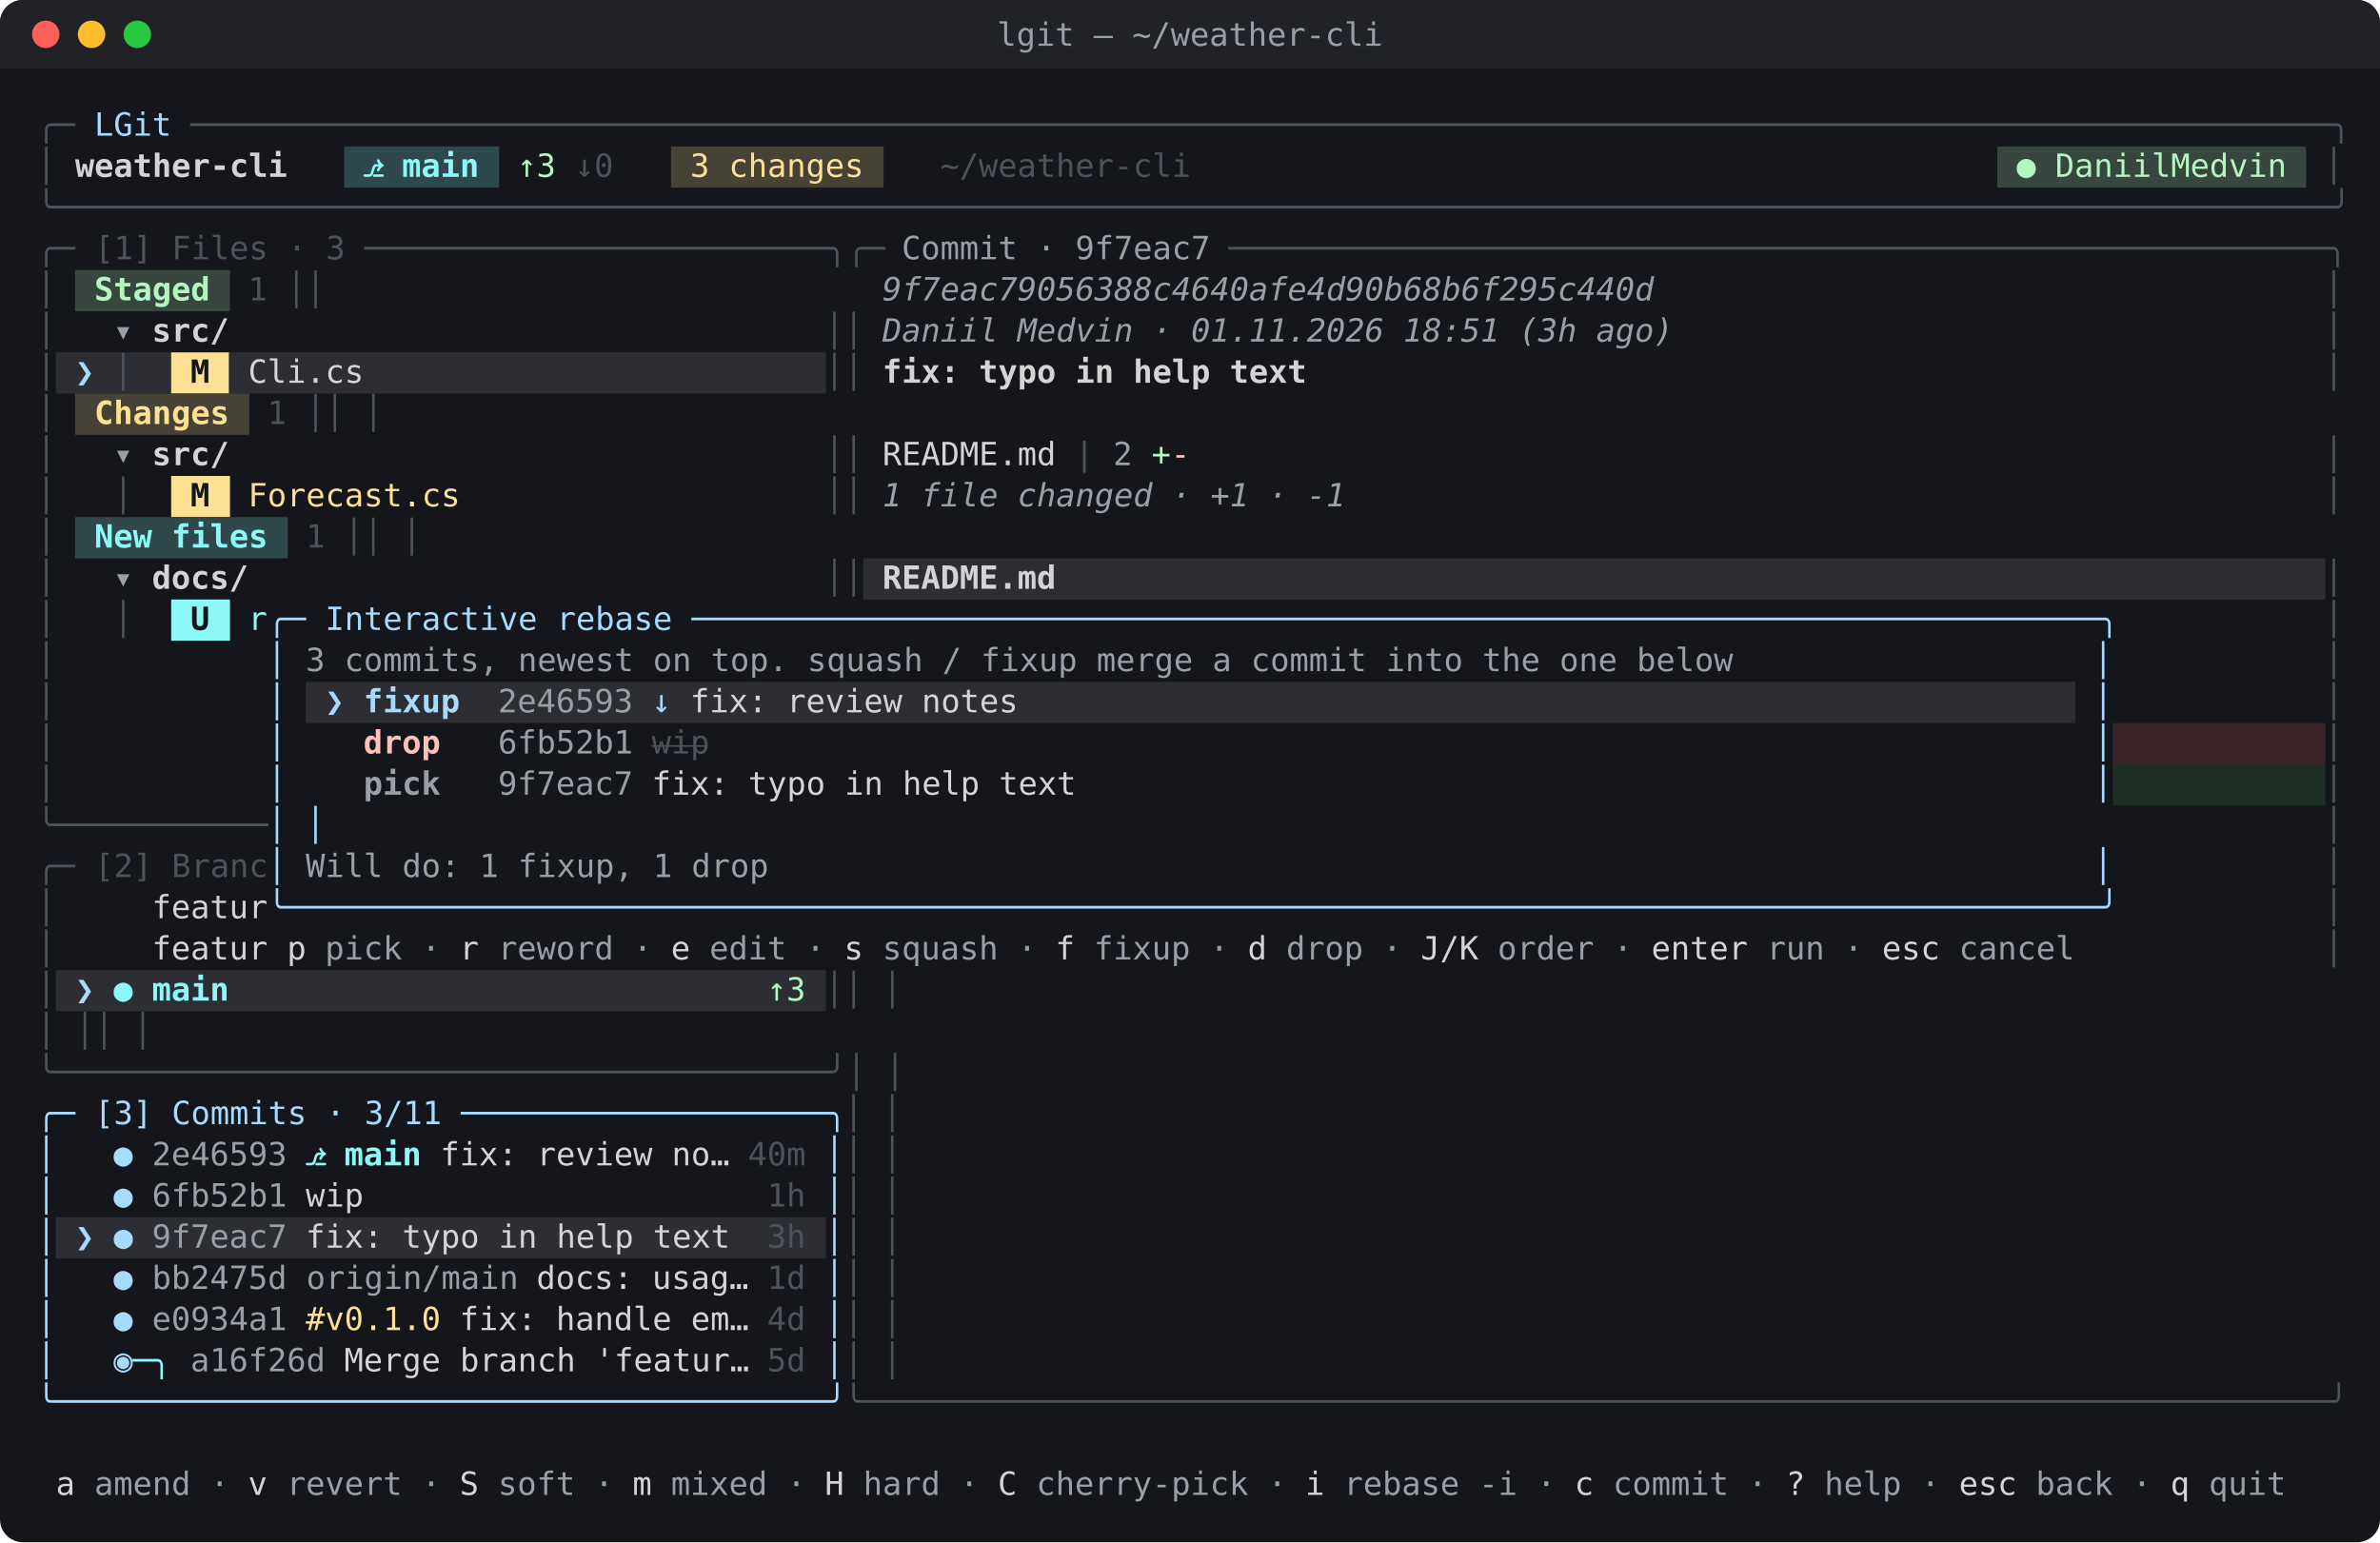
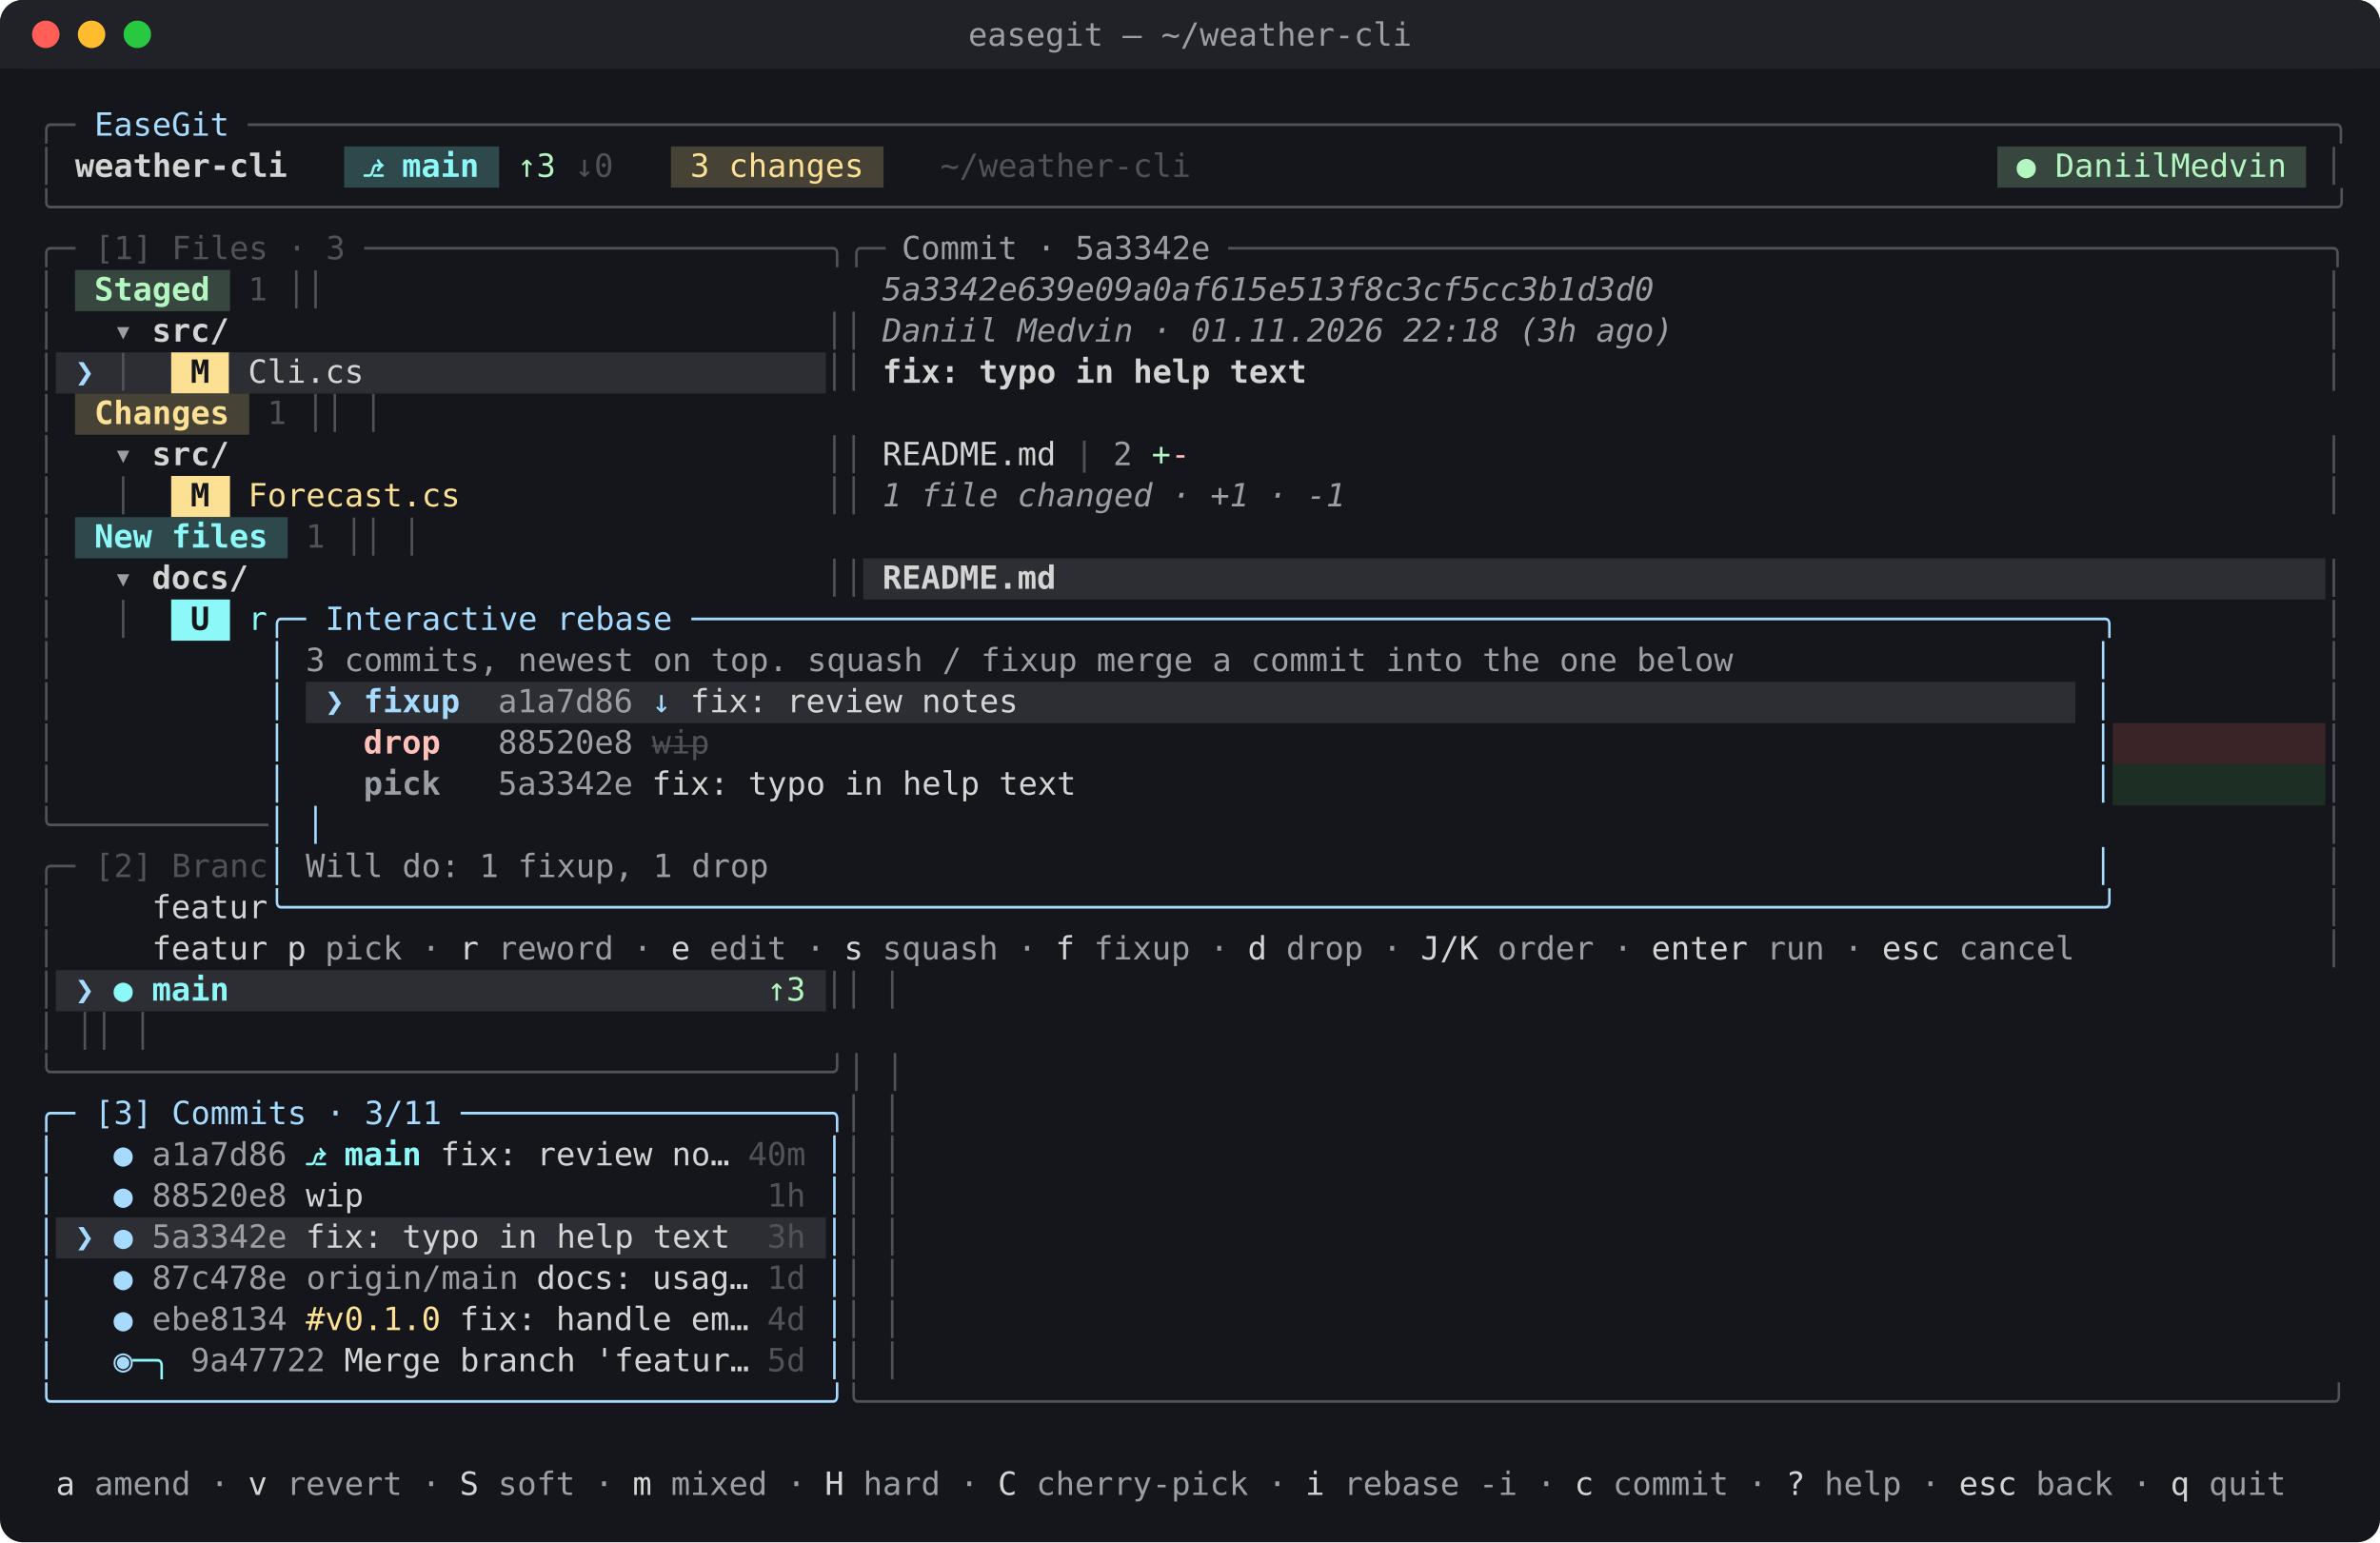
<svg xmlns="http://www.w3.org/2000/svg" width="1040" height="674" viewBox="0 0 1040 674">
  <style>text{font-family:"JetBrains Mono","Cascadia Mono","SF Mono",Menlo,Consolas,"DejaVu Sans Mono",monospace;font-size:14px;white-space:pre}</style>
  <rect width="100%" height="100%" rx="10" fill="#14161B" />
  <rect width="100%" height="30" rx="10" fill="#202227" />
  <rect y="20" width="100%" height="10" fill="#202227" />
  <circle cx="20" cy="15" r="6" fill="#FF5F57" />
  <circle cx="40" cy="15" r="6" fill="#FEBC2E" />
  <circle cx="60" cy="15" r="6" fill="#28C840" />
-   <text x="520" y="20" fill="#9B9EA4" text-anchor="middle">lgit — ~/weather-cli</text>
+   <text x="520" y="20" fill="#9B9EA4" text-anchor="middle">easegit — ~/weather-cli</text>
  <text x="16.0" y="59.3" fill="#4F5258" textLength="16.8" lengthAdjust="spacingAndGlyphs">╭─</text>
-   <text x="41.2" y="59.3" fill="#A6DBFF" textLength="33.6" lengthAdjust="spacingAndGlyphs">LGit</text>
-   <text x="83.2" y="59.3" fill="#4F5258" textLength="940.8" lengthAdjust="spacingAndGlyphs">───────────────────────────────────────────────────────────────────────────────────────────────────────────────╮</text>
+   <text x="41.2" y="59.3" fill="#A6DBFF" textLength="58.8" lengthAdjust="spacingAndGlyphs">EaseGit</text>
+   <text x="108.4" y="59.3" fill="#4F5258" textLength="915.6" lengthAdjust="spacingAndGlyphs">────────────────────────────────────────────────────────────────────────────────────────────────────────────╮</text>
  <rect x="150.4" y="64" width="67.7" height="18" fill="#2E484B" />
  <rect x="293.2" y="64" width="92.9" height="18" fill="#474236" />
  <rect x="872.8" y="64" width="134.9" height="18" fill="#37473F" />
  <text x="16.0" y="77.3" fill="#4F5258" textLength="8.4" lengthAdjust="spacingAndGlyphs">│</text>
  <text x="32.8" y="77.3" fill="#D4D4D4" textLength="92.4" lengthAdjust="spacingAndGlyphs" font-weight="bold">weather-cli</text>
  <text x="158.8" y="77.3" fill="#8CF8F7" textLength="50.4" lengthAdjust="spacingAndGlyphs" font-weight="bold">⎇ main</text>
  <text x="226.0" y="77.3" fill="#B3F6C0" textLength="16.8" lengthAdjust="spacingAndGlyphs">↑3</text>
  <text x="251.2" y="77.3" fill="#4F5258" textLength="16.8" lengthAdjust="spacingAndGlyphs">↓0</text>
  <text x="301.6" y="77.3" fill="#FCE094" textLength="75.6" lengthAdjust="spacingAndGlyphs">3 changes</text>
  <text x="410.8" y="77.3" fill="#4F5258" textLength="109.2" lengthAdjust="spacingAndGlyphs">~/weather-cli</text>
  <text x="881.2" y="77.3" fill="#B3F6C0" textLength="117.6" lengthAdjust="spacingAndGlyphs">● DaniilMedvin</text>
  <text x="1015.6" y="77.3" fill="#4F5258" textLength="8.4" lengthAdjust="spacingAndGlyphs">│</text>
  <text x="16.0" y="95.3" fill="#4F5258" textLength="1008.0" lengthAdjust="spacingAndGlyphs">╰──────────────────────────────────────────────────────────────────────────────────────────────────────────────────────╯</text>
  <text x="16.0" y="113.3" fill="#4F5258" textLength="369.6" lengthAdjust="spacingAndGlyphs">╭─ [1] Files · 3 ────────────────────────╮╭─</text>
-   <text x="394.0" y="113.3" fill="#9B9EA4" textLength="134.4" lengthAdjust="spacingAndGlyphs">Commit · 9f7eac7</text>
+   <text x="394.0" y="113.3" fill="#9B9EA4" textLength="134.4" lengthAdjust="spacingAndGlyphs">Commit · 5a3342e</text>
  <text x="536.8" y="113.3" fill="#4F5258" textLength="487.2" lengthAdjust="spacingAndGlyphs">─────────────────────────────────────────────────────────╮</text>
  <rect x="32.8" y="118" width="67.7" height="18" fill="#37473F" />
  <text x="16.0" y="131.3" fill="#4F5258" textLength="8.4" lengthAdjust="spacingAndGlyphs">│</text>
  <text x="41.2" y="131.3" fill="#B3F6C0" textLength="50.4" lengthAdjust="spacingAndGlyphs" font-weight="bold">Staged</text>
  <text x="108.4" y="131.3" fill="#4F5258" textLength="268.8" lengthAdjust="spacingAndGlyphs">1                             ││</text>
-   <text x="385.6" y="131.3" fill="#9B9EA4" textLength="336.0" lengthAdjust="spacingAndGlyphs" font-style="italic">9f7eac79056388c4640afe4d90b68b6f295c440d</text>
+   <text x="385.6" y="131.3" fill="#9B9EA4" textLength="336.0" lengthAdjust="spacingAndGlyphs" font-style="italic">5a3342e639e09a0af615e513f8c3cf5cc3b1d3d0</text>
  <text x="1015.6" y="131.3" fill="#4F5258" textLength="8.4" lengthAdjust="spacingAndGlyphs">│</text>
  <text x="16.0" y="149.3" fill="#4F5258" textLength="8.4" lengthAdjust="spacingAndGlyphs">│</text>
  <text x="49.6" y="149.3" fill="#9B9EA4" textLength="8.4" lengthAdjust="spacingAndGlyphs">▾</text>
  <text x="66.4" y="149.3" fill="#D4D4D4" textLength="33.6" lengthAdjust="spacingAndGlyphs" font-weight="bold">src/</text>
  <text x="360.4" y="149.3" fill="#4F5258" textLength="16.8" lengthAdjust="spacingAndGlyphs">││</text>
-   <text x="385.6" y="149.3" fill="#9B9EA4" textLength="344.4" lengthAdjust="spacingAndGlyphs" font-style="italic">Daniil Medvin · 01.11.2026 18:51 (3h ago)</text>
+   <text x="385.6" y="149.3" fill="#9B9EA4" textLength="344.4" lengthAdjust="spacingAndGlyphs" font-style="italic">Daniil Medvin · 01.11.2026 22:18 (3h ago)</text>
  <text x="1015.6" y="149.3" fill="#4F5258" textLength="8.4" lengthAdjust="spacingAndGlyphs">│</text>
  <rect x="24.4" y="154" width="50.9" height="18" fill="#2C2E33" />
  <rect x="74.8" y="154" width="25.7" height="18" fill="#FCE094" />
  <rect x="100.0" y="154" width="260.9" height="18" fill="#2C2E33" />
  <text x="16.0" y="167.3" fill="#4F5258" textLength="8.4" lengthAdjust="spacingAndGlyphs">│</text>
  <text x="32.8" y="167.3" fill="#A6DBFF" textLength="8.4" lengthAdjust="spacingAndGlyphs" font-weight="bold">❯</text>
  <text x="49.6" y="167.3" fill="#4F5258" textLength="8.4" lengthAdjust="spacingAndGlyphs">│</text>
  <text x="83.2" y="167.3" fill="#14161B" textLength="8.4" lengthAdjust="spacingAndGlyphs" font-weight="bold">M</text>
  <text x="108.4" y="167.3" fill="#D4D4D4" textLength="50.4" lengthAdjust="spacingAndGlyphs">Cli.cs</text>
  <text x="360.4" y="167.3" fill="#4F5258" textLength="16.8" lengthAdjust="spacingAndGlyphs">││</text>
  <text x="385.6" y="167.3" fill="#D4D4D4" textLength="184.8" lengthAdjust="spacingAndGlyphs" font-weight="bold">fix: typo in help text</text>
  <text x="1015.6" y="167.3" fill="#4F5258" textLength="8.4" lengthAdjust="spacingAndGlyphs">│</text>
  <rect x="32.8" y="172" width="76.1" height="18" fill="#474236" />
  <text x="16.0" y="185.3" fill="#4F5258" textLength="8.4" lengthAdjust="spacingAndGlyphs">│</text>
  <text x="41.2" y="185.3" fill="#FCE094" textLength="58.8" lengthAdjust="spacingAndGlyphs" font-weight="bold">Changes</text>
  <text x="116.8" y="185.3" fill="#4F5258" textLength="907.2" lengthAdjust="spacingAndGlyphs">1                            ││                                                                            │</text>
  <text x="16.0" y="203.3" fill="#4F5258" textLength="8.4" lengthAdjust="spacingAndGlyphs">│</text>
  <text x="49.6" y="203.3" fill="#9B9EA4" textLength="8.4" lengthAdjust="spacingAndGlyphs">▾</text>
  <text x="66.4" y="203.3" fill="#D4D4D4" textLength="33.6" lengthAdjust="spacingAndGlyphs" font-weight="bold">src/</text>
  <text x="360.4" y="203.3" fill="#4F5258" textLength="16.8" lengthAdjust="spacingAndGlyphs">││</text>
  <text x="385.6" y="203.3" fill="#D4D4D4" textLength="75.6" lengthAdjust="spacingAndGlyphs">README.md</text>
  <text x="469.6" y="203.3" fill="#4F5258" textLength="8.4" lengthAdjust="spacingAndGlyphs">|</text>
  <text x="486.4" y="203.3" fill="#9B9EA4" textLength="8.4" lengthAdjust="spacingAndGlyphs">2</text>
  <text x="503.2" y="203.3" fill="#B3F6C0" textLength="8.4" lengthAdjust="spacingAndGlyphs">+</text>
  <text x="511.6" y="203.3" fill="#FFC0B9" textLength="8.4" lengthAdjust="spacingAndGlyphs">-</text>
  <text x="1015.6" y="203.3" fill="#4F5258" textLength="8.4" lengthAdjust="spacingAndGlyphs">│</text>
  <rect x="74.8" y="208" width="25.7" height="18" fill="#FCE094" />
  <text x="16.0" y="221.3" fill="#4F5258" textLength="8.4" lengthAdjust="spacingAndGlyphs">│</text>
  <text x="49.6" y="221.3" fill="#4F5258" textLength="8.4" lengthAdjust="spacingAndGlyphs">│</text>
  <text x="83.2" y="221.3" fill="#14161B" textLength="8.4" lengthAdjust="spacingAndGlyphs" font-weight="bold">M</text>
  <text x="108.4" y="221.3" fill="#FCE094" textLength="92.4" lengthAdjust="spacingAndGlyphs">Forecast.cs</text>
  <text x="360.4" y="221.3" fill="#4F5258" textLength="16.8" lengthAdjust="spacingAndGlyphs">││</text>
  <text x="385.6" y="221.3" fill="#9B9EA4" textLength="201.6" lengthAdjust="spacingAndGlyphs" font-style="italic">1 file changed · +1 · -1</text>
  <text x="1015.6" y="221.3" fill="#4F5258" textLength="8.4" lengthAdjust="spacingAndGlyphs">│</text>
  <rect x="32.8" y="226" width="92.9" height="18" fill="#2E484B" />
  <text x="16.0" y="239.3" fill="#4F5258" textLength="8.4" lengthAdjust="spacingAndGlyphs">│</text>
  <text x="41.2" y="239.3" fill="#8CF8F7" textLength="75.6" lengthAdjust="spacingAndGlyphs" font-weight="bold">New files</text>
  <text x="133.6" y="239.3" fill="#4F5258" textLength="890.4" lengthAdjust="spacingAndGlyphs">1                          ││                                                                            │</text>
  <rect x="377.2" y="244" width="638.9" height="18" fill="#2C2E33" />
  <text x="16.0" y="257.3" fill="#4F5258" textLength="8.4" lengthAdjust="spacingAndGlyphs">│</text>
  <text x="49.6" y="257.3" fill="#9B9EA4" textLength="8.4" lengthAdjust="spacingAndGlyphs">▾</text>
  <text x="66.4" y="257.3" fill="#D4D4D4" textLength="42.0" lengthAdjust="spacingAndGlyphs" font-weight="bold">docs/</text>
  <text x="360.4" y="257.3" fill="#4F5258" textLength="16.8" lengthAdjust="spacingAndGlyphs">││</text>
  <text x="385.6" y="257.3" fill="#D4D4D4" textLength="75.6" lengthAdjust="spacingAndGlyphs" font-weight="bold">README.md</text>
  <text x="1015.6" y="257.3" fill="#4F5258" textLength="8.4" lengthAdjust="spacingAndGlyphs">│</text>
  <rect x="74.8" y="262" width="25.7" height="18" fill="#8CF8F7" />
  <text x="16.0" y="275.3" fill="#4F5258" textLength="8.4" lengthAdjust="spacingAndGlyphs">│</text>
  <text x="49.6" y="275.3" fill="#4F5258" textLength="8.4" lengthAdjust="spacingAndGlyphs">│</text>
  <text x="83.2" y="275.3" fill="#14161B" textLength="8.4" lengthAdjust="spacingAndGlyphs" font-weight="bold">U</text>
  <text x="108.4" y="275.3" fill="#8CF8F7" textLength="8.4" lengthAdjust="spacingAndGlyphs">r</text>
  <text x="116.8" y="275.3" fill="#A6DBFF" textLength="806.4" lengthAdjust="spacingAndGlyphs">╭─ Interactive rebase ─────────────────────────────────────────────────────────────────────────╮</text>
  <text x="1015.6" y="275.3" fill="#4F5258" textLength="8.4" lengthAdjust="spacingAndGlyphs">│</text>
  <text x="16.0" y="293.3" fill="#4F5258" textLength="8.4" lengthAdjust="spacingAndGlyphs">│</text>
  <text x="116.8" y="293.3" fill="#A6DBFF" textLength="8.4" lengthAdjust="spacingAndGlyphs">│</text>
  <text x="133.6" y="293.3" fill="#9B9EA4" textLength="621.6" lengthAdjust="spacingAndGlyphs">3 commits, newest on top. squash / fixup merge a commit into the one below</text>
  <text x="914.8" y="293.3" fill="#A6DBFF" textLength="8.4" lengthAdjust="spacingAndGlyphs">│</text>
  <text x="1015.6" y="293.3" fill="#4F5258" textLength="8.4" lengthAdjust="spacingAndGlyphs">│</text>
  <rect x="133.6" y="298" width="773.3" height="18" fill="#2C2E33" />
  <text x="16.0" y="311.3" fill="#4F5258" textLength="8.4" lengthAdjust="spacingAndGlyphs">│</text>
  <text x="116.8" y="311.3" fill="#A6DBFF" textLength="8.4" lengthAdjust="spacingAndGlyphs">│</text>
  <text x="142.0" y="311.3" fill="#A6DBFF" textLength="58.8" lengthAdjust="spacingAndGlyphs" font-weight="bold">❯ fixup</text>
-   <text x="217.6" y="311.3" fill="#9B9EA4" textLength="58.8" lengthAdjust="spacingAndGlyphs">2e46593</text>
+   <text x="217.6" y="311.3" fill="#9B9EA4" textLength="58.8" lengthAdjust="spacingAndGlyphs">a1a7d86</text>
  <text x="284.8" y="311.3" fill="#A6DBFF" textLength="8.4" lengthAdjust="spacingAndGlyphs">↓</text>
  <text x="301.6" y="311.3" fill="#D4D4D4" textLength="142.8" lengthAdjust="spacingAndGlyphs">fix: review notes</text>
  <text x="914.8" y="311.3" fill="#A6DBFF" textLength="8.4" lengthAdjust="spacingAndGlyphs">│</text>
  <text x="1015.6" y="311.3" fill="#4F5258" textLength="8.4" lengthAdjust="spacingAndGlyphs">│</text>
  <rect x="923.2" y="316" width="92.9" height="18" fill="#3A2427" />
  <text x="16.0" y="329.3" fill="#4F5258" textLength="8.4" lengthAdjust="spacingAndGlyphs">│</text>
  <text x="116.8" y="329.3" fill="#A6DBFF" textLength="8.4" lengthAdjust="spacingAndGlyphs">│</text>
  <text x="158.8" y="329.3" fill="#FFC0B9" textLength="33.6" lengthAdjust="spacingAndGlyphs" font-weight="bold">drop</text>
-   <text x="217.6" y="329.3" fill="#9B9EA4" textLength="58.8" lengthAdjust="spacingAndGlyphs">6fb52b1</text>
+   <text x="217.6" y="329.3" fill="#9B9EA4" textLength="58.8" lengthAdjust="spacingAndGlyphs">88520e8</text>
  <text x="284.8" y="329.3" fill="#4F5258" textLength="25.2" lengthAdjust="spacingAndGlyphs" text-decoration="line-through">wip</text>
  <text x="914.8" y="329.3" fill="#A6DBFF" textLength="8.4" lengthAdjust="spacingAndGlyphs">│</text>
  <text x="1015.6" y="329.3" fill="#4F5258" textLength="8.4" lengthAdjust="spacingAndGlyphs">│</text>
  <rect x="923.2" y="334" width="92.9" height="18" fill="#1D2F25" />
  <text x="16.0" y="347.3" fill="#4F5258" textLength="8.4" lengthAdjust="spacingAndGlyphs">│</text>
  <text x="116.8" y="347.3" fill="#A6DBFF" textLength="8.4" lengthAdjust="spacingAndGlyphs">│</text>
  <text x="158.8" y="347.3" fill="#9B9EA4" textLength="33.6" lengthAdjust="spacingAndGlyphs" font-weight="bold">pick</text>
-   <text x="217.6" y="347.3" fill="#9B9EA4" textLength="58.8" lengthAdjust="spacingAndGlyphs">9f7eac7</text>
+   <text x="217.6" y="347.3" fill="#9B9EA4" textLength="58.8" lengthAdjust="spacingAndGlyphs">5a3342e</text>
  <text x="284.8" y="347.3" fill="#D4D4D4" textLength="184.8" lengthAdjust="spacingAndGlyphs">fix: typo in help text</text>
  <text x="914.8" y="347.3" fill="#A6DBFF" textLength="8.4" lengthAdjust="spacingAndGlyphs">│</text>
  <text x="1015.6" y="347.3" fill="#4F5258" textLength="8.4" lengthAdjust="spacingAndGlyphs">│</text>
  <text x="16.0" y="365.3" fill="#4F5258" textLength="100.8" lengthAdjust="spacingAndGlyphs">╰───────────</text>
  <text x="116.8" y="365.3" fill="#A6DBFF" textLength="806.4" lengthAdjust="spacingAndGlyphs">│                                                                                              │</text>
  <text x="1015.6" y="365.3" fill="#4F5258" textLength="8.4" lengthAdjust="spacingAndGlyphs">│</text>
  <text x="16.0" y="383.3" fill="#4F5258" textLength="100.8" lengthAdjust="spacingAndGlyphs">╭─ [2] Branc</text>
  <text x="116.8" y="383.3" fill="#A6DBFF" textLength="8.4" lengthAdjust="spacingAndGlyphs">│</text>
  <text x="133.6" y="383.3" fill="#9B9EA4" textLength="201.6" lengthAdjust="spacingAndGlyphs">Will do: 1 fixup, 1 drop</text>
  <text x="914.8" y="383.3" fill="#A6DBFF" textLength="8.4" lengthAdjust="spacingAndGlyphs">│</text>
  <text x="1015.6" y="383.3" fill="#4F5258" textLength="8.4" lengthAdjust="spacingAndGlyphs">│</text>
  <text x="16.0" y="401.3" fill="#4F5258" textLength="8.4" lengthAdjust="spacingAndGlyphs">│</text>
  <text x="66.4" y="401.3" fill="#D4D4D4" textLength="50.4" lengthAdjust="spacingAndGlyphs">featur</text>
  <text x="116.8" y="401.3" fill="#A6DBFF" textLength="806.4" lengthAdjust="spacingAndGlyphs">╰──────────────────────────────────────────────────────────────────────────────────────────────╯</text>
  <text x="1015.6" y="401.3" fill="#4F5258" textLength="8.4" lengthAdjust="spacingAndGlyphs">│</text>
  <text x="16.0" y="419.3" fill="#4F5258" textLength="8.4" lengthAdjust="spacingAndGlyphs">│</text>
  <text x="66.4" y="419.3" fill="#D4D4D4" textLength="67.2" lengthAdjust="spacingAndGlyphs">featur p</text>
  <text x="142.0" y="419.3" fill="#9B9EA4" textLength="50.4" lengthAdjust="spacingAndGlyphs">pick ·</text>
  <text x="200.8" y="419.3" fill="#D4D4D4" textLength="8.4" lengthAdjust="spacingAndGlyphs">r</text>
  <text x="217.6" y="419.3" fill="#9B9EA4" textLength="67.2" lengthAdjust="spacingAndGlyphs">reword ·</text>
  <text x="293.2" y="419.3" fill="#D4D4D4" textLength="8.4" lengthAdjust="spacingAndGlyphs">e</text>
  <text x="310.0" y="419.3" fill="#9B9EA4" textLength="50.4" lengthAdjust="spacingAndGlyphs">edit ·</text>
  <text x="368.8" y="419.3" fill="#D4D4D4" textLength="8.4" lengthAdjust="spacingAndGlyphs">s</text>
  <text x="385.6" y="419.3" fill="#9B9EA4" textLength="67.2" lengthAdjust="spacingAndGlyphs">squash ·</text>
  <text x="461.2" y="419.3" fill="#D4D4D4" textLength="8.4" lengthAdjust="spacingAndGlyphs">f</text>
  <text x="478.0" y="419.3" fill="#9B9EA4" textLength="58.8" lengthAdjust="spacingAndGlyphs">fixup ·</text>
  <text x="545.2" y="419.3" fill="#D4D4D4" textLength="8.4" lengthAdjust="spacingAndGlyphs">d</text>
  <text x="562.0" y="419.3" fill="#9B9EA4" textLength="50.4" lengthAdjust="spacingAndGlyphs">drop ·</text>
  <text x="620.8" y="419.3" fill="#D4D4D4" textLength="25.2" lengthAdjust="spacingAndGlyphs">J/K</text>
  <text x="654.4" y="419.3" fill="#9B9EA4" textLength="58.8" lengthAdjust="spacingAndGlyphs">order ·</text>
  <text x="721.6" y="419.3" fill="#D4D4D4" textLength="42.0" lengthAdjust="spacingAndGlyphs">enter</text>
  <text x="772.0" y="419.3" fill="#9B9EA4" textLength="42.0" lengthAdjust="spacingAndGlyphs">run ·</text>
  <text x="822.4" y="419.3" fill="#D4D4D4" textLength="25.2" lengthAdjust="spacingAndGlyphs">esc</text>
  <text x="856.0" y="419.3" fill="#9B9EA4" textLength="50.4" lengthAdjust="spacingAndGlyphs">cancel</text>
  <text x="1015.6" y="419.3" fill="#4F5258" textLength="8.4" lengthAdjust="spacingAndGlyphs">│</text>
  <rect x="24.4" y="424" width="336.5" height="18" fill="#2C2E33" />
  <text x="16.0" y="437.3" fill="#4F5258" textLength="8.4" lengthAdjust="spacingAndGlyphs">│</text>
  <text x="32.8" y="437.3" fill="#A6DBFF" textLength="8.4" lengthAdjust="spacingAndGlyphs" font-weight="bold">❯</text>
  <text x="49.6" y="437.3" fill="#8CF8F7" textLength="8.4" lengthAdjust="spacingAndGlyphs">●</text>
  <text x="66.4" y="437.3" fill="#8CF8F7" textLength="33.6" lengthAdjust="spacingAndGlyphs" font-weight="bold">main</text>
  <text x="335.2" y="437.3" fill="#B3F6C0" textLength="16.8" lengthAdjust="spacingAndGlyphs">↑3</text>
  <text x="360.4" y="437.3" fill="#4F5258" textLength="663.6" lengthAdjust="spacingAndGlyphs">││                                                                            │</text>
  <text x="16.0" y="455.3" fill="#4F5258" textLength="1008.0" lengthAdjust="spacingAndGlyphs">│                                        ││                                                                            │</text>
  <text x="16.0" y="473.3" fill="#4F5258" textLength="1008.0" lengthAdjust="spacingAndGlyphs">╰────────────────────────────────────────╯│                                                                            │</text>
  <text x="16.0" y="491.3" fill="#A6DBFF" textLength="352.8" lengthAdjust="spacingAndGlyphs">╭─ [3] Commits · 3/11 ───────────────────╮</text>
  <text x="368.8" y="491.3" fill="#4F5258" textLength="655.2" lengthAdjust="spacingAndGlyphs">│                                                                            │</text>
  <text x="16.0" y="509.3" fill="#A6DBFF" textLength="8.4" lengthAdjust="spacingAndGlyphs">│</text>
  <text x="49.6" y="509.3" fill="#A6DBFF" textLength="8.4" lengthAdjust="spacingAndGlyphs" font-weight="bold">●</text>
-   <text x="66.4" y="509.3" fill="#9B9EA4" textLength="58.8" lengthAdjust="spacingAndGlyphs">2e46593</text>
+   <text x="66.4" y="509.3" fill="#9B9EA4" textLength="58.8" lengthAdjust="spacingAndGlyphs">a1a7d86</text>
  <text x="133.6" y="509.3" fill="#8CF8F7" textLength="50.4" lengthAdjust="spacingAndGlyphs" font-weight="bold">⎇ main</text>
  <text x="192.4" y="509.3" fill="#D4D4D4" textLength="126.0" lengthAdjust="spacingAndGlyphs">fix: review no…</text>
  <text x="326.8" y="509.3" fill="#4F5258" textLength="25.2" lengthAdjust="spacingAndGlyphs">40m</text>
  <text x="360.4" y="509.3" fill="#A6DBFF" textLength="8.4" lengthAdjust="spacingAndGlyphs">│</text>
  <text x="368.8" y="509.3" fill="#4F5258" textLength="655.2" lengthAdjust="spacingAndGlyphs">│                                                                            │</text>
  <text x="16.0" y="527.3" fill="#A6DBFF" textLength="8.4" lengthAdjust="spacingAndGlyphs">│</text>
  <text x="49.6" y="527.3" fill="#A6DBFF" textLength="8.4" lengthAdjust="spacingAndGlyphs" font-weight="bold">●</text>
-   <text x="66.4" y="527.3" fill="#9B9EA4" textLength="58.8" lengthAdjust="spacingAndGlyphs">6fb52b1</text>
+   <text x="66.4" y="527.3" fill="#9B9EA4" textLength="58.8" lengthAdjust="spacingAndGlyphs">88520e8</text>
  <text x="133.6" y="527.3" fill="#D4D4D4" textLength="25.2" lengthAdjust="spacingAndGlyphs">wip</text>
  <text x="335.2" y="527.3" fill="#4F5258" textLength="16.8" lengthAdjust="spacingAndGlyphs">1h</text>
  <text x="360.4" y="527.3" fill="#A6DBFF" textLength="8.4" lengthAdjust="spacingAndGlyphs">│</text>
  <text x="368.8" y="527.3" fill="#4F5258" textLength="655.2" lengthAdjust="spacingAndGlyphs">│                                                                            │</text>
  <rect x="24.4" y="532" width="336.5" height="18" fill="#2C2E33" />
  <text x="16.0" y="545.3" fill="#A6DBFF" textLength="8.4" lengthAdjust="spacingAndGlyphs">│</text>
  <text x="32.8" y="545.3" fill="#A6DBFF" textLength="25.2" lengthAdjust="spacingAndGlyphs" font-weight="bold">❯ ●</text>
-   <text x="66.4" y="545.3" fill="#9B9EA4" textLength="58.8" lengthAdjust="spacingAndGlyphs">9f7eac7</text>
+   <text x="66.4" y="545.3" fill="#9B9EA4" textLength="58.8" lengthAdjust="spacingAndGlyphs">5a3342e</text>
  <text x="133.6" y="545.3" fill="#D4D4D4" textLength="184.8" lengthAdjust="spacingAndGlyphs">fix: typo in help text</text>
  <text x="335.2" y="545.3" fill="#4F5258" textLength="16.8" lengthAdjust="spacingAndGlyphs">3h</text>
  <text x="360.4" y="545.3" fill="#A6DBFF" textLength="8.4" lengthAdjust="spacingAndGlyphs">│</text>
  <text x="368.8" y="545.3" fill="#4F5258" textLength="655.2" lengthAdjust="spacingAndGlyphs">│                                                                            │</text>
  <text x="16.0" y="563.3" fill="#A6DBFF" textLength="8.4" lengthAdjust="spacingAndGlyphs">│</text>
  <text x="49.6" y="563.3" fill="#A6DBFF" textLength="8.4" lengthAdjust="spacingAndGlyphs" font-weight="bold">●</text>
-   <text x="66.4" y="563.3" fill="#9B9EA4" textLength="159.6" lengthAdjust="spacingAndGlyphs">bb2475d origin/main</text>
+   <text x="66.4" y="563.3" fill="#9B9EA4" textLength="159.6" lengthAdjust="spacingAndGlyphs">87c478e origin/main</text>
  <text x="234.4" y="563.3" fill="#D4D4D4" textLength="92.4" lengthAdjust="spacingAndGlyphs">docs: usag…</text>
  <text x="335.2" y="563.3" fill="#4F5258" textLength="16.8" lengthAdjust="spacingAndGlyphs">1d</text>
  <text x="360.4" y="563.3" fill="#A6DBFF" textLength="8.4" lengthAdjust="spacingAndGlyphs">│</text>
  <text x="368.8" y="563.3" fill="#4F5258" textLength="655.2" lengthAdjust="spacingAndGlyphs">│                                                                            │</text>
  <text x="16.0" y="581.3" fill="#A6DBFF" textLength="8.4" lengthAdjust="spacingAndGlyphs">│</text>
  <text x="49.6" y="581.3" fill="#A6DBFF" textLength="8.4" lengthAdjust="spacingAndGlyphs" font-weight="bold">●</text>
-   <text x="66.4" y="581.3" fill="#9B9EA4" textLength="58.8" lengthAdjust="spacingAndGlyphs">e0934a1</text>
+   <text x="66.4" y="581.3" fill="#9B9EA4" textLength="58.8" lengthAdjust="spacingAndGlyphs">ebe8134</text>
  <text x="133.6" y="581.3" fill="#FCE094" textLength="58.8" lengthAdjust="spacingAndGlyphs">#v0.1.0</text>
  <text x="200.8" y="581.3" fill="#D4D4D4" textLength="126.0" lengthAdjust="spacingAndGlyphs">fix: handle em…</text>
  <text x="335.2" y="581.3" fill="#4F5258" textLength="16.8" lengthAdjust="spacingAndGlyphs">4d</text>
  <text x="360.4" y="581.3" fill="#A6DBFF" textLength="8.4" lengthAdjust="spacingAndGlyphs">│</text>
  <text x="368.8" y="581.3" fill="#4F5258" textLength="655.2" lengthAdjust="spacingAndGlyphs">│                                                                            │</text>
  <text x="16.0" y="599.3" fill="#A6DBFF" textLength="8.4" lengthAdjust="spacingAndGlyphs">│</text>
  <text x="49.6" y="599.3" fill="#A6DBFF" textLength="8.4" lengthAdjust="spacingAndGlyphs" font-weight="bold">◉</text>
  <text x="58.0" y="599.3" fill="#8CF8F7" textLength="16.8" lengthAdjust="spacingAndGlyphs">─╮</text>
-   <text x="83.2" y="599.3" fill="#9B9EA4" textLength="58.8" lengthAdjust="spacingAndGlyphs">a16f26d</text>
+   <text x="83.2" y="599.3" fill="#9B9EA4" textLength="58.8" lengthAdjust="spacingAndGlyphs">9a47722</text>
  <text x="150.4" y="599.3" fill="#D4D4D4" textLength="176.4" lengthAdjust="spacingAndGlyphs">Merge branch 'featur…</text>
  <text x="335.2" y="599.3" fill="#4F5258" textLength="16.8" lengthAdjust="spacingAndGlyphs">5d</text>
  <text x="360.4" y="599.3" fill="#A6DBFF" textLength="8.4" lengthAdjust="spacingAndGlyphs">│</text>
  <text x="368.8" y="599.3" fill="#4F5258" textLength="655.2" lengthAdjust="spacingAndGlyphs">│                                                                            │</text>
  <text x="16.0" y="617.3" fill="#A6DBFF" textLength="352.8" lengthAdjust="spacingAndGlyphs">╰────────────────────────────────────────╯</text>
  <text x="368.8" y="617.3" fill="#4F5258" textLength="655.2" lengthAdjust="spacingAndGlyphs">╰────────────────────────────────────────────────────────────────────────────╯</text>
  <text x="24.4" y="653.3" fill="#D4D4D4" textLength="8.4" lengthAdjust="spacingAndGlyphs">a</text>
  <text x="41.2" y="653.3" fill="#9B9EA4" textLength="58.8" lengthAdjust="spacingAndGlyphs">amend ·</text>
  <text x="108.4" y="653.3" fill="#D4D4D4" textLength="8.4" lengthAdjust="spacingAndGlyphs">v</text>
  <text x="125.2" y="653.3" fill="#9B9EA4" textLength="67.2" lengthAdjust="spacingAndGlyphs">revert ·</text>
  <text x="200.8" y="653.3" fill="#D4D4D4" textLength="8.4" lengthAdjust="spacingAndGlyphs">S</text>
  <text x="217.6" y="653.3" fill="#9B9EA4" textLength="50.4" lengthAdjust="spacingAndGlyphs">soft ·</text>
  <text x="276.4" y="653.3" fill="#D4D4D4" textLength="8.4" lengthAdjust="spacingAndGlyphs">m</text>
  <text x="293.2" y="653.3" fill="#9B9EA4" textLength="58.8" lengthAdjust="spacingAndGlyphs">mixed ·</text>
  <text x="360.4" y="653.3" fill="#D4D4D4" textLength="8.4" lengthAdjust="spacingAndGlyphs">H</text>
  <text x="377.2" y="653.3" fill="#9B9EA4" textLength="50.4" lengthAdjust="spacingAndGlyphs">hard ·</text>
  <text x="436.0" y="653.3" fill="#D4D4D4" textLength="8.4" lengthAdjust="spacingAndGlyphs">C</text>
  <text x="452.8" y="653.3" fill="#9B9EA4" textLength="109.2" lengthAdjust="spacingAndGlyphs">cherry-pick ·</text>
  <text x="570.4" y="653.3" fill="#D4D4D4" textLength="8.4" lengthAdjust="spacingAndGlyphs">i</text>
  <text x="587.2" y="653.3" fill="#9B9EA4" textLength="92.4" lengthAdjust="spacingAndGlyphs">rebase -i ·</text>
  <text x="688.0" y="653.3" fill="#D4D4D4" textLength="8.4" lengthAdjust="spacingAndGlyphs">c</text>
  <text x="704.8" y="653.3" fill="#9B9EA4" textLength="67.2" lengthAdjust="spacingAndGlyphs">commit ·</text>
  <text x="780.4" y="653.3" fill="#D4D4D4" textLength="8.4" lengthAdjust="spacingAndGlyphs">?</text>
  <text x="797.2" y="653.3" fill="#9B9EA4" textLength="50.4" lengthAdjust="spacingAndGlyphs">help ·</text>
  <text x="856.0" y="653.3" fill="#D4D4D4" textLength="25.2" lengthAdjust="spacingAndGlyphs">esc</text>
  <text x="889.6" y="653.3" fill="#9B9EA4" textLength="50.4" lengthAdjust="spacingAndGlyphs">back ·</text>
  <text x="948.4" y="653.3" fill="#D4D4D4" textLength="8.4" lengthAdjust="spacingAndGlyphs">q</text>
  <text x="965.2" y="653.3" fill="#9B9EA4" textLength="33.6" lengthAdjust="spacingAndGlyphs">quit</text>
</svg>
